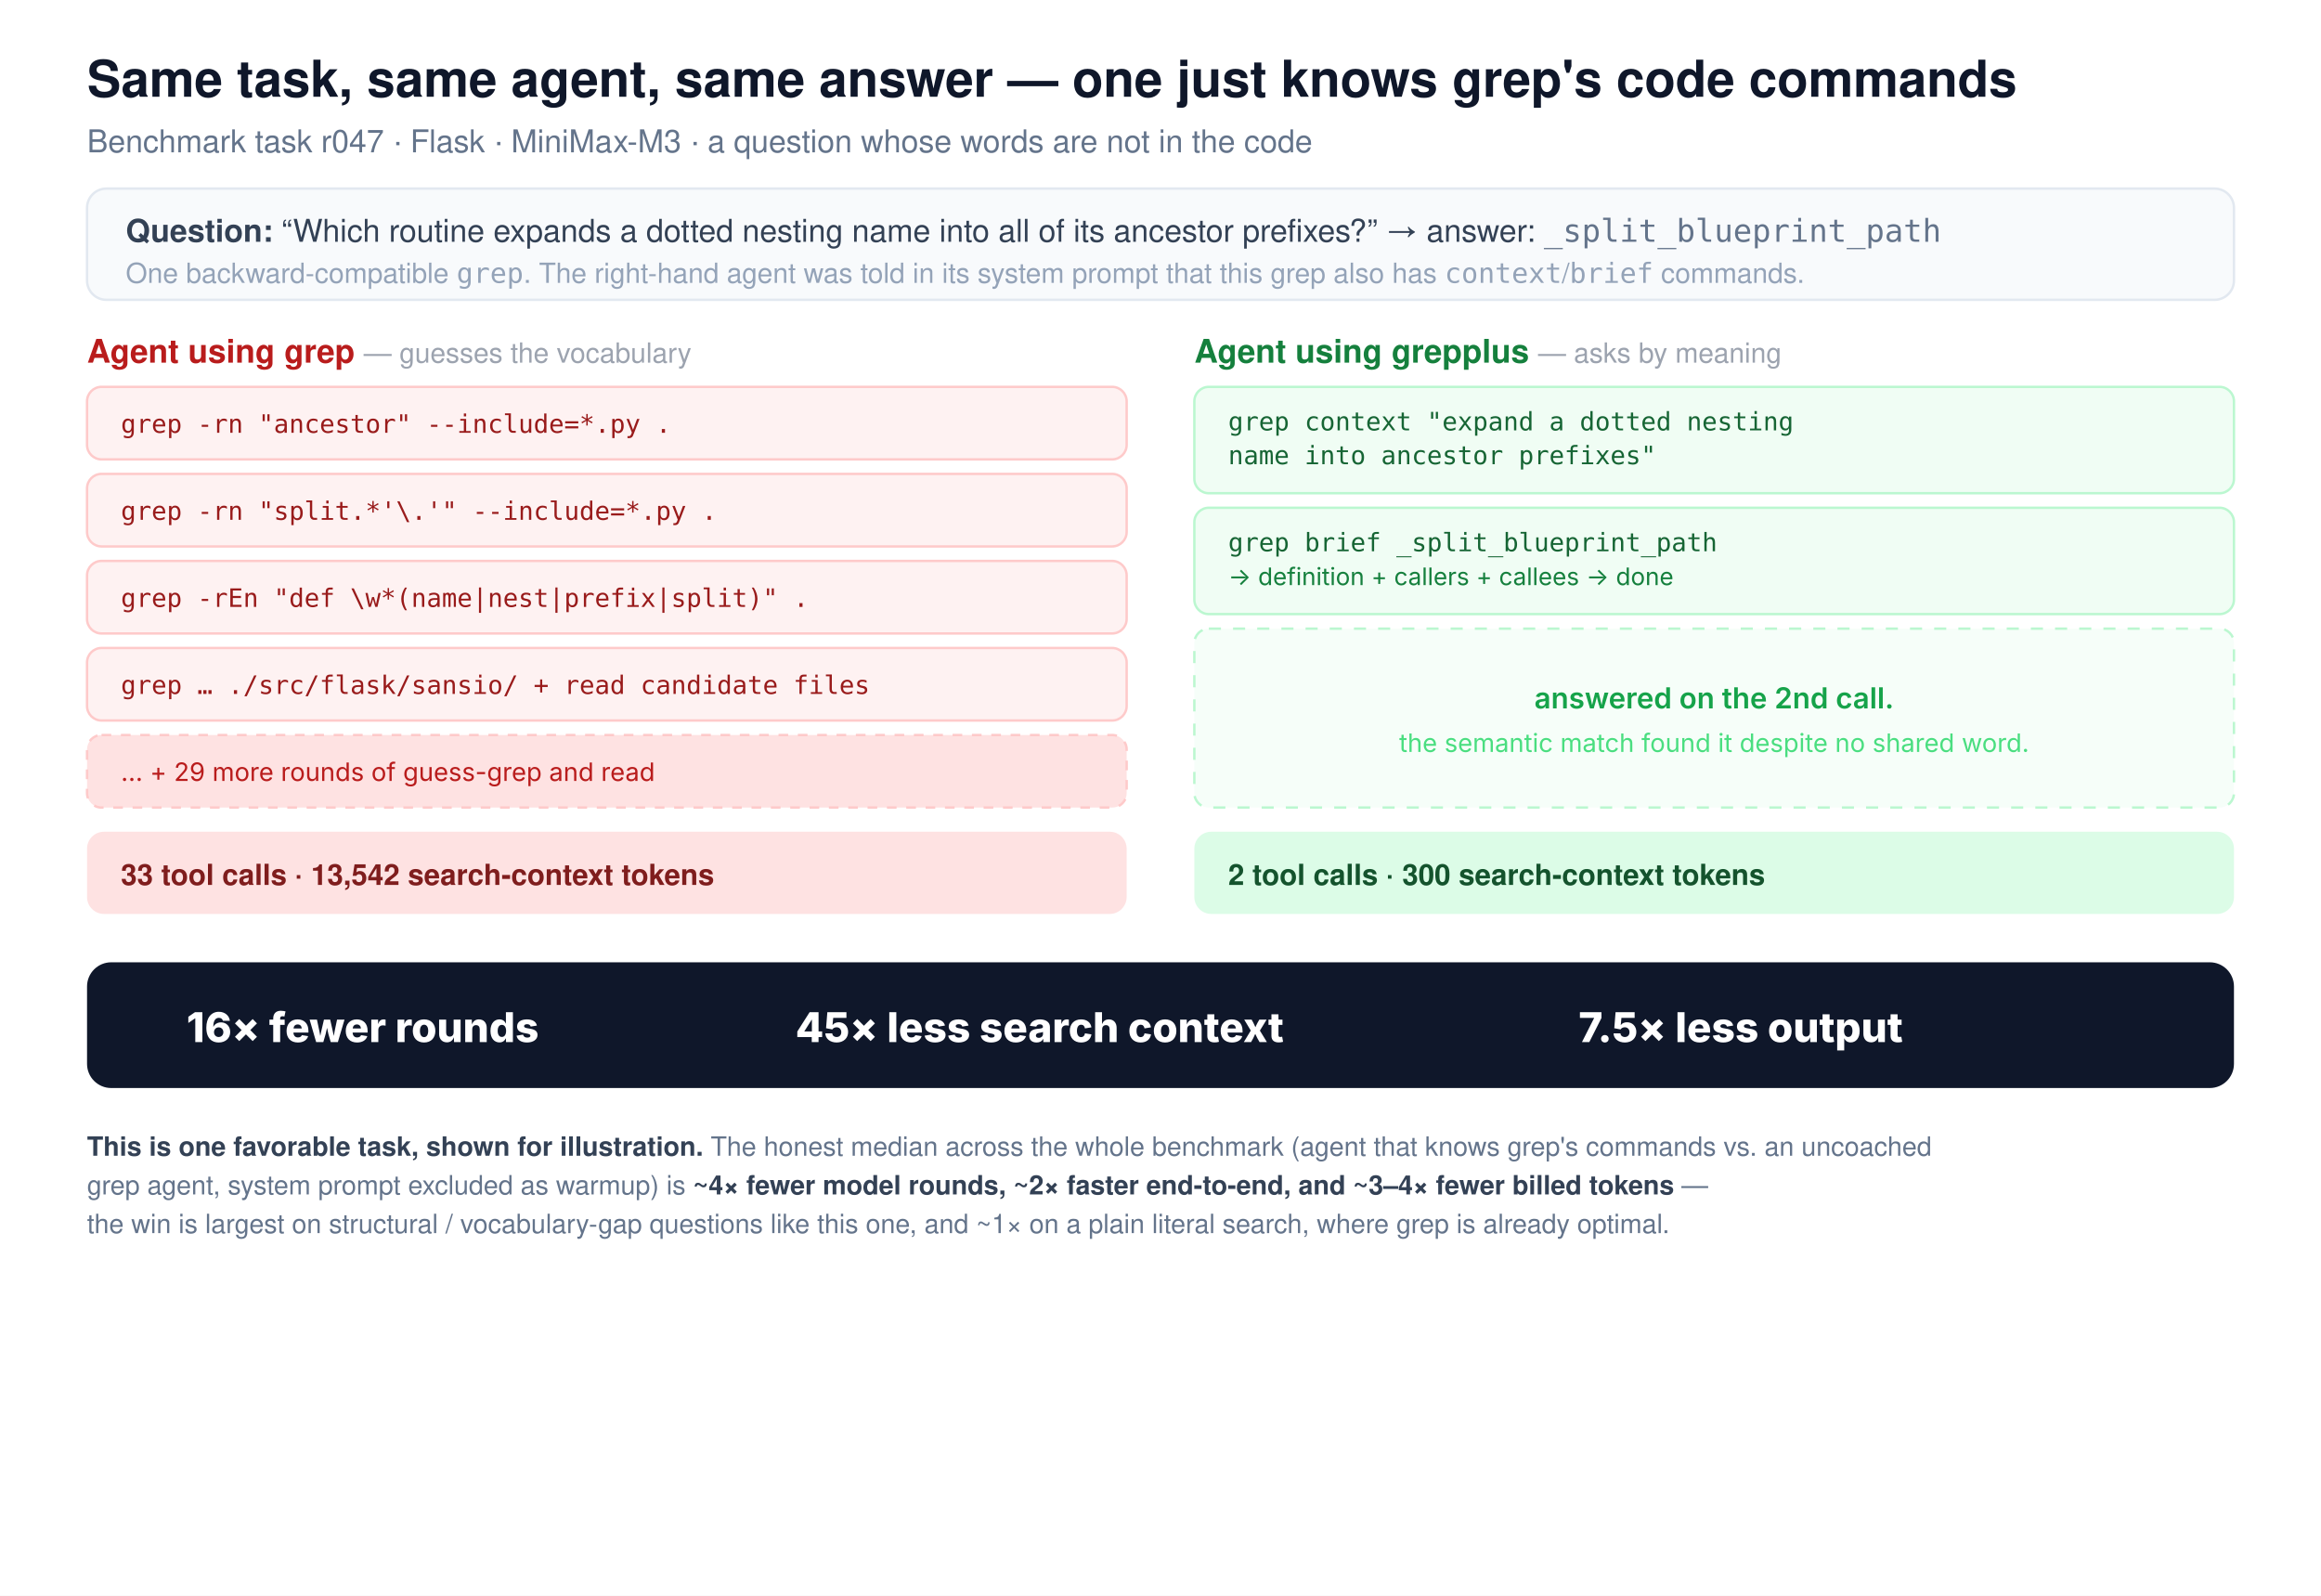
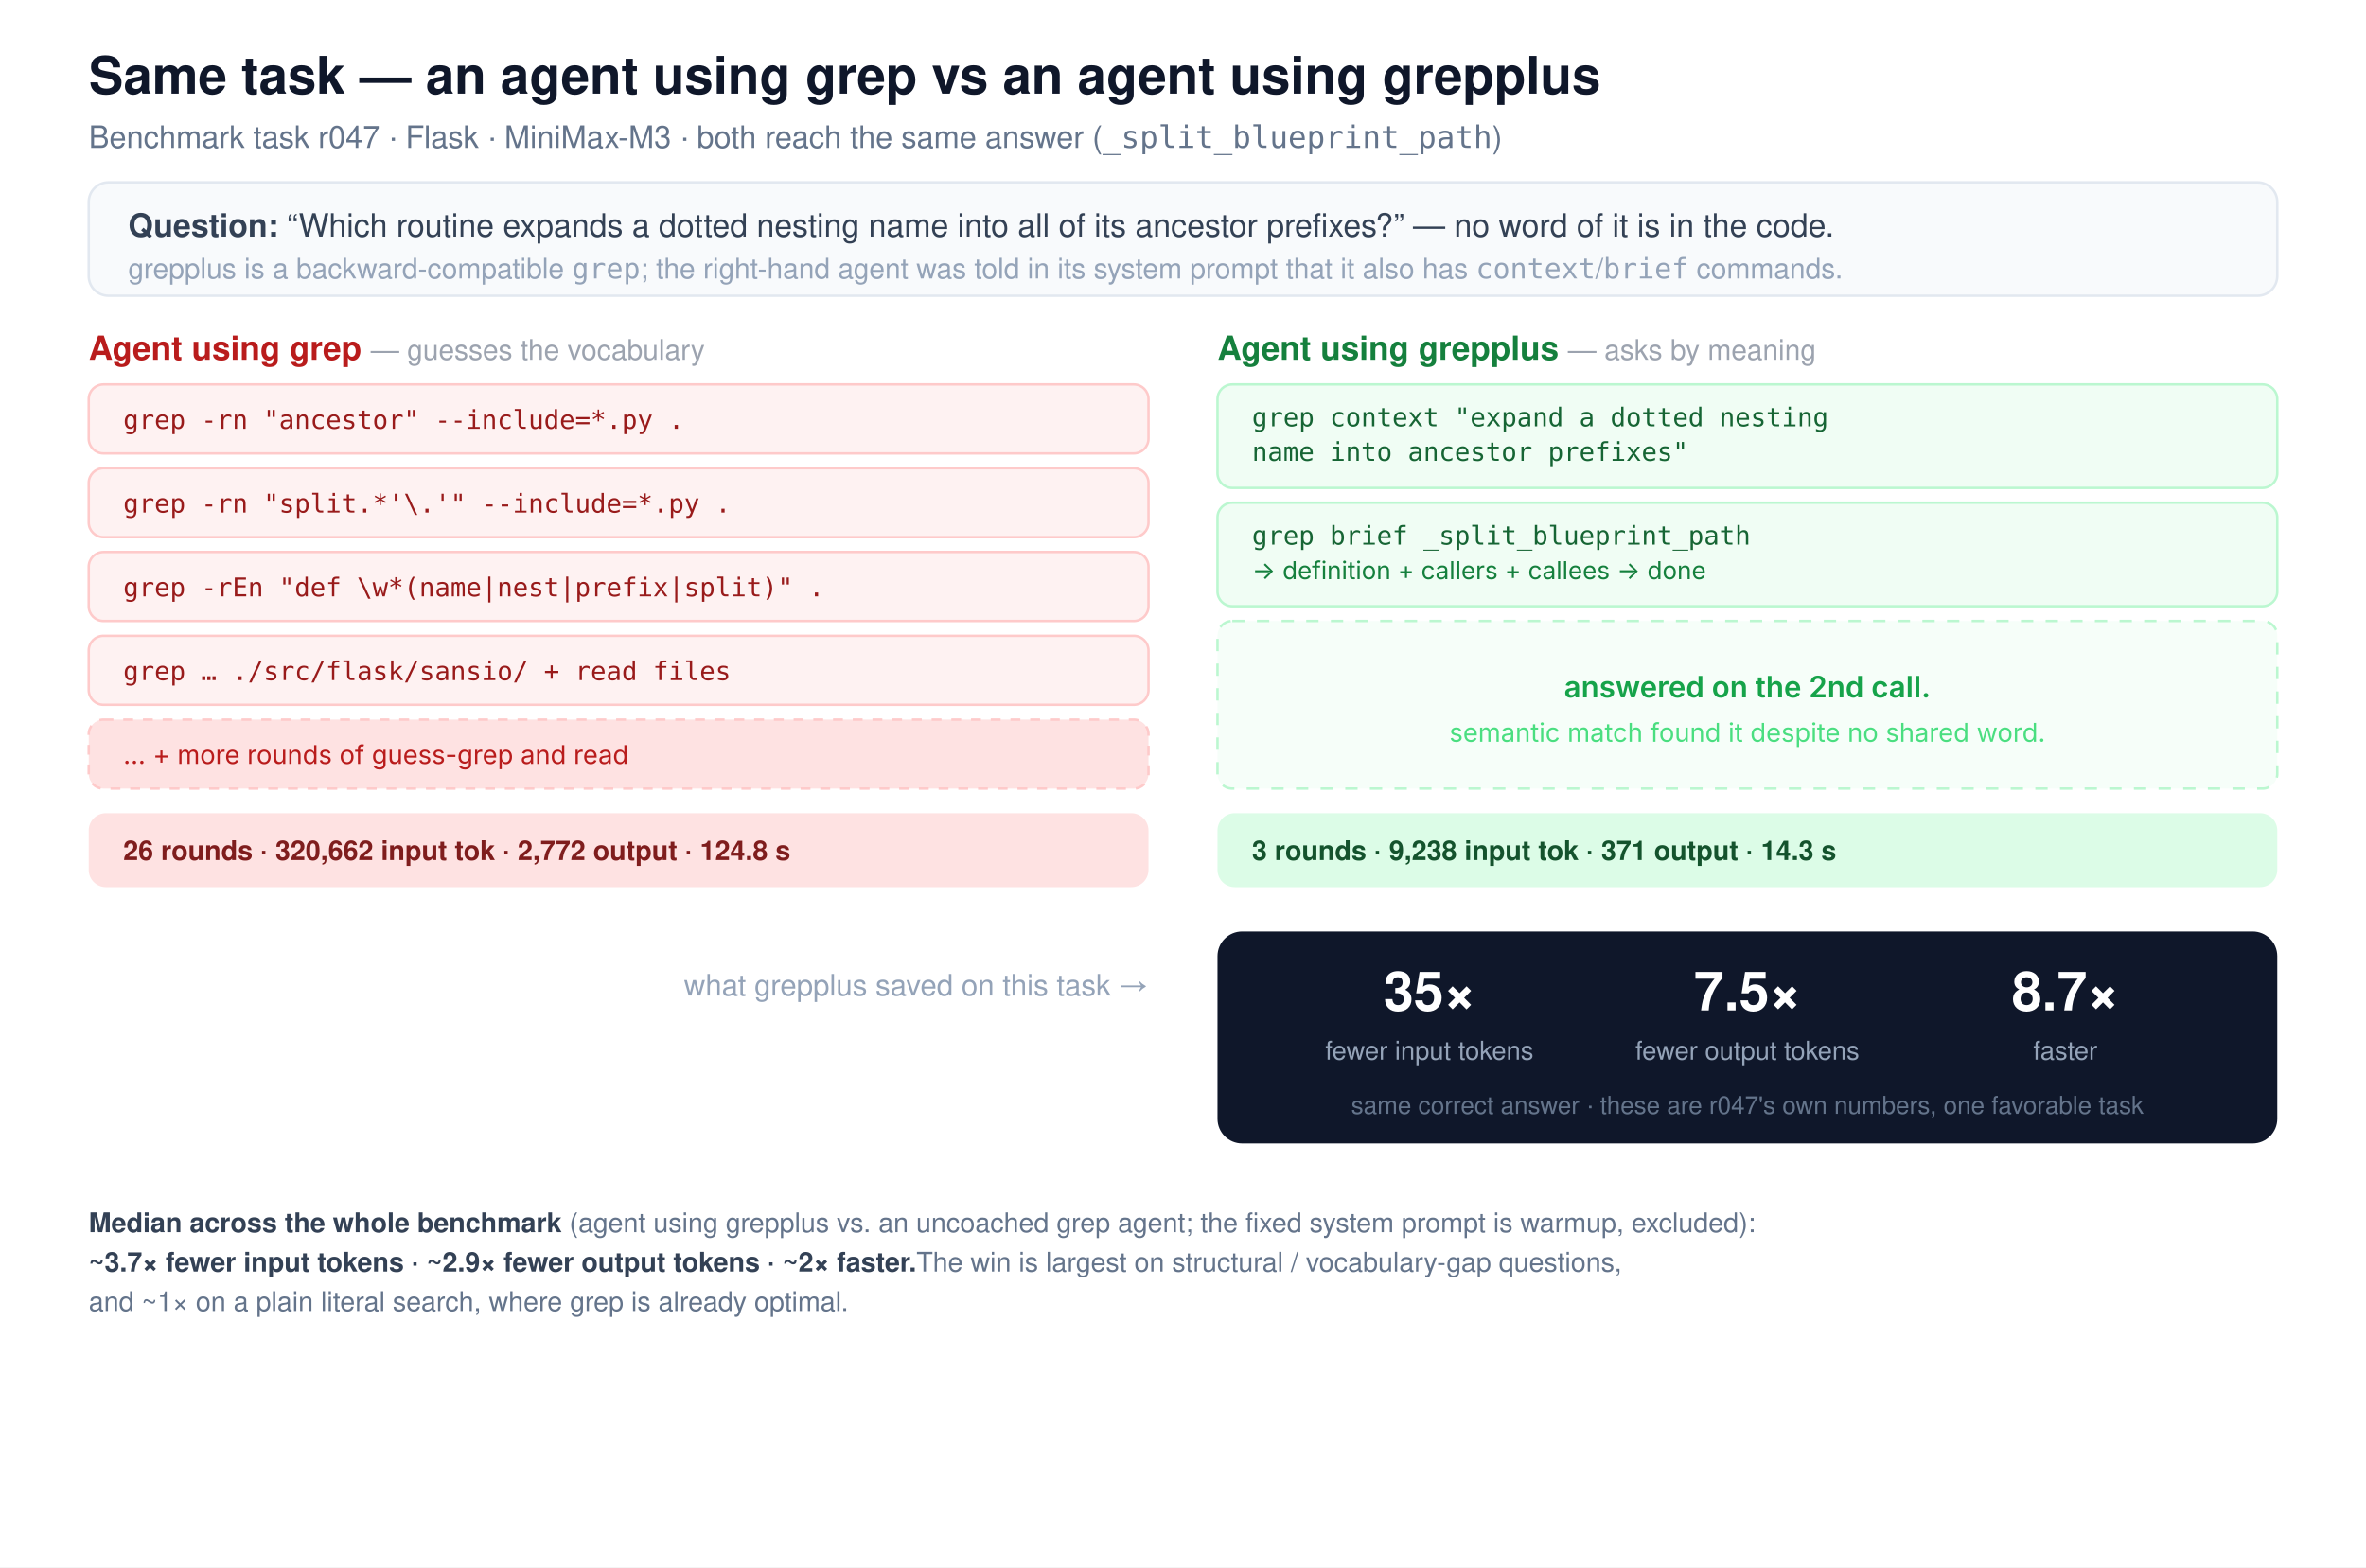
- <svg xmlns="http://www.w3.org/2000/svg" viewBox="0 0 960 660" font-family="-apple-system,BlinkMacSystemFont,Segoe UI,Helvetica,Arial,sans-serif" role="img" aria-labelledby="title desc">
-   <rect width="960" height="660" fill="#ffffff" />
-   <text x="36" y="40" font-size="21" font-weight="700" fill="#0f172a">Same task, same agent, same answer — one just knows grep's code commands</text>
-   <text x="36" y="63" font-size="13" fill="#64748b">Benchmark task r047 · Flask · MiniMax-M3 · a question whose words are not in the code</text>
-   <rect x="36" y="78" width="888" height="46" rx="8" fill="#f8fafc" stroke="#e2e8f0" />
-   <text x="52" y="100" font-size="13" fill="#334155">
-     <tspan font-weight="600">Question:</tspan> “Which routine expands a dotted nesting name into all of its ancestor prefixes?”  →  answer: <tspan font-family="ui-monospace,Menlo,monospace" fill="#64748b">_split_blueprint_path</tspan>
+ <svg xmlns="http://www.w3.org/2000/svg" viewBox="0 0 960 636" font-family="-apple-system,BlinkMacSystemFont,Segoe UI,Helvetica,Arial,sans-serif" role="img" aria-labelledby="title desc">
+   <rect width="960" height="636" fill="#ffffff" />
+   <text x="36" y="38" font-size="21" font-weight="700" fill="#0f172a">Same task — an agent using grep vs an agent using grepplus</text>
+   <text x="36" y="60" font-size="12.5" fill="#64748b">Benchmark task r047 · Flask · MiniMax-M3 · both reach the same answer (<tspan font-family="ui-monospace,Menlo,monospace">_split_blueprint_path</tspan>)</text>
+   <rect x="36" y="74" width="888" height="46" rx="8" fill="#f8fafc" stroke="#e2e8f0" />
+   <text x="52" y="96" font-size="13" fill="#334155">
+     <tspan font-weight="600">Question:</tspan> “Which routine expands a dotted nesting name into all of its ancestor prefixes?” — no word of it is in the code.</text>
+   <text x="52" y="113" font-size="11.5" fill="#94a3b8">grepplus is a backward-compatible <tspan font-family="ui-monospace,Menlo,monospace">grep</tspan>; the right-hand agent was told in its system prompt that it also has <tspan font-family="ui-monospace,Menlo,monospace">context</tspan>/<tspan font-family="ui-monospace,Menlo,monospace">brief</tspan> commands.</text>
+   <text x="36" y="146" font-size="13.5" font-weight="700" fill="#b91c1c">Agent using grep <tspan font-weight="400" font-size="11.5" fill="#9ca3af">— guesses the vocabulary</tspan>
  </text>
-   <text x="52" y="117" font-size="11.5" fill="#94a3b8">One backward-compatible <tspan font-family="ui-monospace,Menlo,monospace">grep</tspan>. The right-hand agent was told in its system prompt that this grep also has <tspan font-family="ui-monospace,Menlo,monospace">context</tspan>/<tspan font-family="ui-monospace,Menlo,monospace">brief</tspan> commands.</text>
-   <text x="36" y="150" font-size="13.5" font-weight="700" fill="#b91c1c">Agent using grep <tspan font-weight="400" font-size="11.5" fill="#9ca3af">— guesses the vocabulary</tspan>
+   <text x="494" y="146" font-size="13.5" font-weight="700" fill="#15803d">Agent using grepplus <tspan font-weight="400" font-size="11.5" fill="#9ca3af">— asks by meaning</tspan>
  </text>
  <g font-family="ui-monospace,Menlo,monospace" font-size="10.5" fill="#991b1b">
-     <rect x="36" y="160" width="430" height="30" rx="6" fill="#fef2f2" stroke="#fecaca" />
-     <text x="50" y="179">grep -rn "ancestor" --include=*.py .</text>
-     <rect x="36" y="196" width="430" height="30" rx="6" fill="#fef2f2" stroke="#fecaca" />
-     <text x="50" y="215">grep -rn "split.*'\.'" --include=*.py .</text>
-     <rect x="36" y="232" width="430" height="30" rx="6" fill="#fef2f2" stroke="#fecaca" />
-     <text x="50" y="251">grep -rEn "def \w*(name|nest|prefix|split)" .</text>
-     <rect x="36" y="268" width="430" height="30" rx="6" fill="#fef2f2" stroke="#fecaca" />
-     <text x="50" y="287">grep … ./src/flask/sansio/  +  read candidate files</text>
-     <rect x="36" y="304" width="430" height="30" rx="6" fill="#fee2e2" stroke="#fecaca" stroke-dasharray="4 4" />
-     <text x="50" y="323" font-family="-apple-system" fill="#b91c1c">… + 29 more rounds of guess-grep and read</text>
+     <rect x="36" y="156" width="430" height="28" rx="6" fill="#fef2f2" stroke="#fecaca" />
+     <text x="50" y="174">grep -rn "ancestor" --include=*.py .</text>
+     <rect x="36" y="190" width="430" height="28" rx="6" fill="#fef2f2" stroke="#fecaca" />
+     <text x="50" y="208">grep -rn "split.*'\.'" --include=*.py .</text>
+     <rect x="36" y="224" width="430" height="28" rx="6" fill="#fef2f2" stroke="#fecaca" />
+     <text x="50" y="242">grep -rEn "def \w*(name|nest|prefix|split)" .</text>
+     <rect x="36" y="258" width="430" height="28" rx="6" fill="#fef2f2" stroke="#fecaca" />
+     <text x="50" y="276">grep … ./src/flask/sansio/  +  read files</text>
+     <rect x="36" y="292" width="430" height="28" rx="6" fill="#fee2e2" stroke="#fecaca" stroke-dasharray="4 4" />
+     <text x="50" y="310" font-family="-apple-system" fill="#b91c1c">… + more rounds of guess-grep and read</text>
  </g>
-   <rect x="36" y="344" width="430" height="34" rx="7" fill="#fee2e2" />
-   <text x="50" y="366" font-size="12" font-weight="700" fill="#7f1d1d">33 tool calls · 13,542 search-context tokens</text>
-   <text x="494" y="150" font-size="13.5" font-weight="700" fill="#15803d">Agent using grepplus <tspan font-weight="400" font-size="11.5" fill="#9ca3af">— asks by meaning</tspan>
+   <g font-family="ui-monospace,Menlo,monospace" font-size="10.5" fill="#166534">
+     <rect x="494" y="156" width="430" height="42" rx="6" fill="#f0fdf4" stroke="#bbf7d0" />
+     <text x="508" y="173">grep context "expand a dotted nesting</text>
+     <text x="508" y="187">  name into ancestor prefixes"</text>
+     <rect x="494" y="204" width="430" height="42" rx="6" fill="#f0fdf4" stroke="#bbf7d0" />
+     <text x="508" y="221">grep brief _split_blueprint_path</text>
+     <text x="508" y="235" font-family="-apple-system" font-size="10" fill="#15803d">→ definition + callers + callees → done</text>
+     <rect x="494" y="252" width="430" height="68" rx="6" fill="#f6fef9" stroke="#bbf7d0" stroke-dasharray="5 5" />
+     <text x="709" y="283" font-family="-apple-system" font-size="12" font-weight="600" fill="#16a34a" text-anchor="middle">answered on the 2nd call.</text>
+     <text x="709" y="301" font-family="-apple-system" font-size="10.5" fill="#4ade80" text-anchor="middle">semantic match found it despite no shared word.</text>
+   </g>
+   <rect x="36" y="330" width="430" height="30" rx="7" fill="#fee2e2" />
+   <text x="50" y="349" font-size="11" font-weight="600" fill="#7f1d1d">26 rounds · 320,662 input tok · 2,772 output · 124.8 s</text>
+   <rect x="494" y="330" width="430" height="30" rx="7" fill="#dcfce7" />
+   <text x="508" y="349" font-size="11" font-weight="600" fill="#14532d">3 rounds · 9,238 input tok · 371 output · 14.3 s</text>
+   <text x="466" y="404" font-size="12" fill="#94a3b8" text-anchor="end">what grepplus saved on this task →</text>
+   <rect x="494" y="378" width="430" height="86" rx="10" fill="#0f172a" />
+   <g fill="#ffffff" text-anchor="middle">
+     <text x="580" y="410" font-size="22" font-weight="800">35×</text>
+     <text x="709" y="410" font-size="22" font-weight="800">7.5×</text>
+     <text x="838" y="410" font-size="22" font-weight="800">8.7×</text>
+   </g>
+   <g fill="#94a3b8" font-size="10.5" text-anchor="middle">
+     <text x="580" y="430">fewer input tokens</text>
+     <text x="709" y="430">fewer output tokens</text>
+     <text x="838" y="430">faster</text>
+   </g>
+   <text x="709" y="452" font-size="10" fill="#64748b" text-anchor="middle">same correct answer · these are r047's own numbers, one favorable task</text>
+   <text x="36" y="500" font-size="11" fill="#64748b">
+     <tspan font-weight="700" fill="#334155">Median across the whole benchmark</tspan> (agent using grepplus vs. an uncoached grep agent; the fixed system prompt is warmup, excluded):</text>
+   <text x="36" y="516" font-size="11" fill="#334155" font-weight="700">~3.7× fewer input tokens · ~2.9× fewer output tokens · ~2× faster.<tspan font-weight="400" fill="#64748b"> The win is largest on structural / vocabulary-gap questions,</tspan>
  </text>
-   <g font-family="ui-monospace,Menlo,monospace" font-size="10.5" fill="#166534">
-     <rect x="494" y="160" width="430" height="44" rx="6" fill="#f0fdf4" stroke="#bbf7d0" />
-     <text x="508" y="178">grep context "expand a dotted nesting</text>
-     <text x="508" y="192">  name into ancestor prefixes"</text>
-     <rect x="494" y="210" width="430" height="44" rx="6" fill="#f0fdf4" stroke="#bbf7d0" />
-     <text x="508" y="228">grep brief _split_blueprint_path</text>
-     <text x="508" y="242" font-family="-apple-system" font-size="10" fill="#15803d">→ definition + callers + callees → done</text>
-     <rect x="494" y="260" width="430" height="74" rx="6" fill="#f6fef9" stroke="#bbf7d0" stroke-dasharray="5 5" />
-     <text x="709" y="293" font-family="-apple-system" font-size="12" font-weight="600" fill="#16a34a" text-anchor="middle">answered on the 2nd call.</text>
-     <text x="709" y="311" font-family="-apple-system" font-size="10.5" fill="#4ade80" text-anchor="middle">the semantic match found it despite no shared word.</text>
-   </g>
-   <rect x="494" y="344" width="430" height="34" rx="7" fill="#dcfce7" />
-   <text x="508" y="366" font-size="12" font-weight="700" fill="#14532d">2 tool calls · 300 search-context tokens</text>
-   <rect x="36" y="398" width="888" height="52" rx="10" fill="#0f172a" />
-   <g font-size="17" font-weight="800" fill="#ffffff" font-family="-apple-system">
-     <text x="150" y="431" text-anchor="middle">16× fewer rounds</text>
-     <text x="430" y="431" text-anchor="middle">45× less search context</text>
-     <text x="720" y="431" text-anchor="middle">7.5× less output</text>
-   </g>
-   <text x="36" y="478" font-size="11" fill="#64748b">
-     <tspan font-weight="700" fill="#334155">This is one favorable task, shown for illustration.</tspan> The honest median across the whole benchmark (agent that knows grep's commands vs. an uncoached</text>
-   <text x="36" y="494" font-size="11" fill="#64748b">grep agent, system prompt excluded as warmup) is <tspan font-weight="700" fill="#334155">~4× fewer model rounds, ~2× faster end-to-end, and ~3–4× fewer billed tokens</tspan> —</text>
-   <text x="36" y="510" font-size="11" fill="#64748b">the win is largest on structural / vocabulary-gap questions like this one, and ~1× on a plain literal search, where grep is already optimal.</text>
+   <text x="36" y="532" font-size="11" fill="#64748b">and ~1× on a plain literal search, where grep is already optimal.</text>
</svg>
